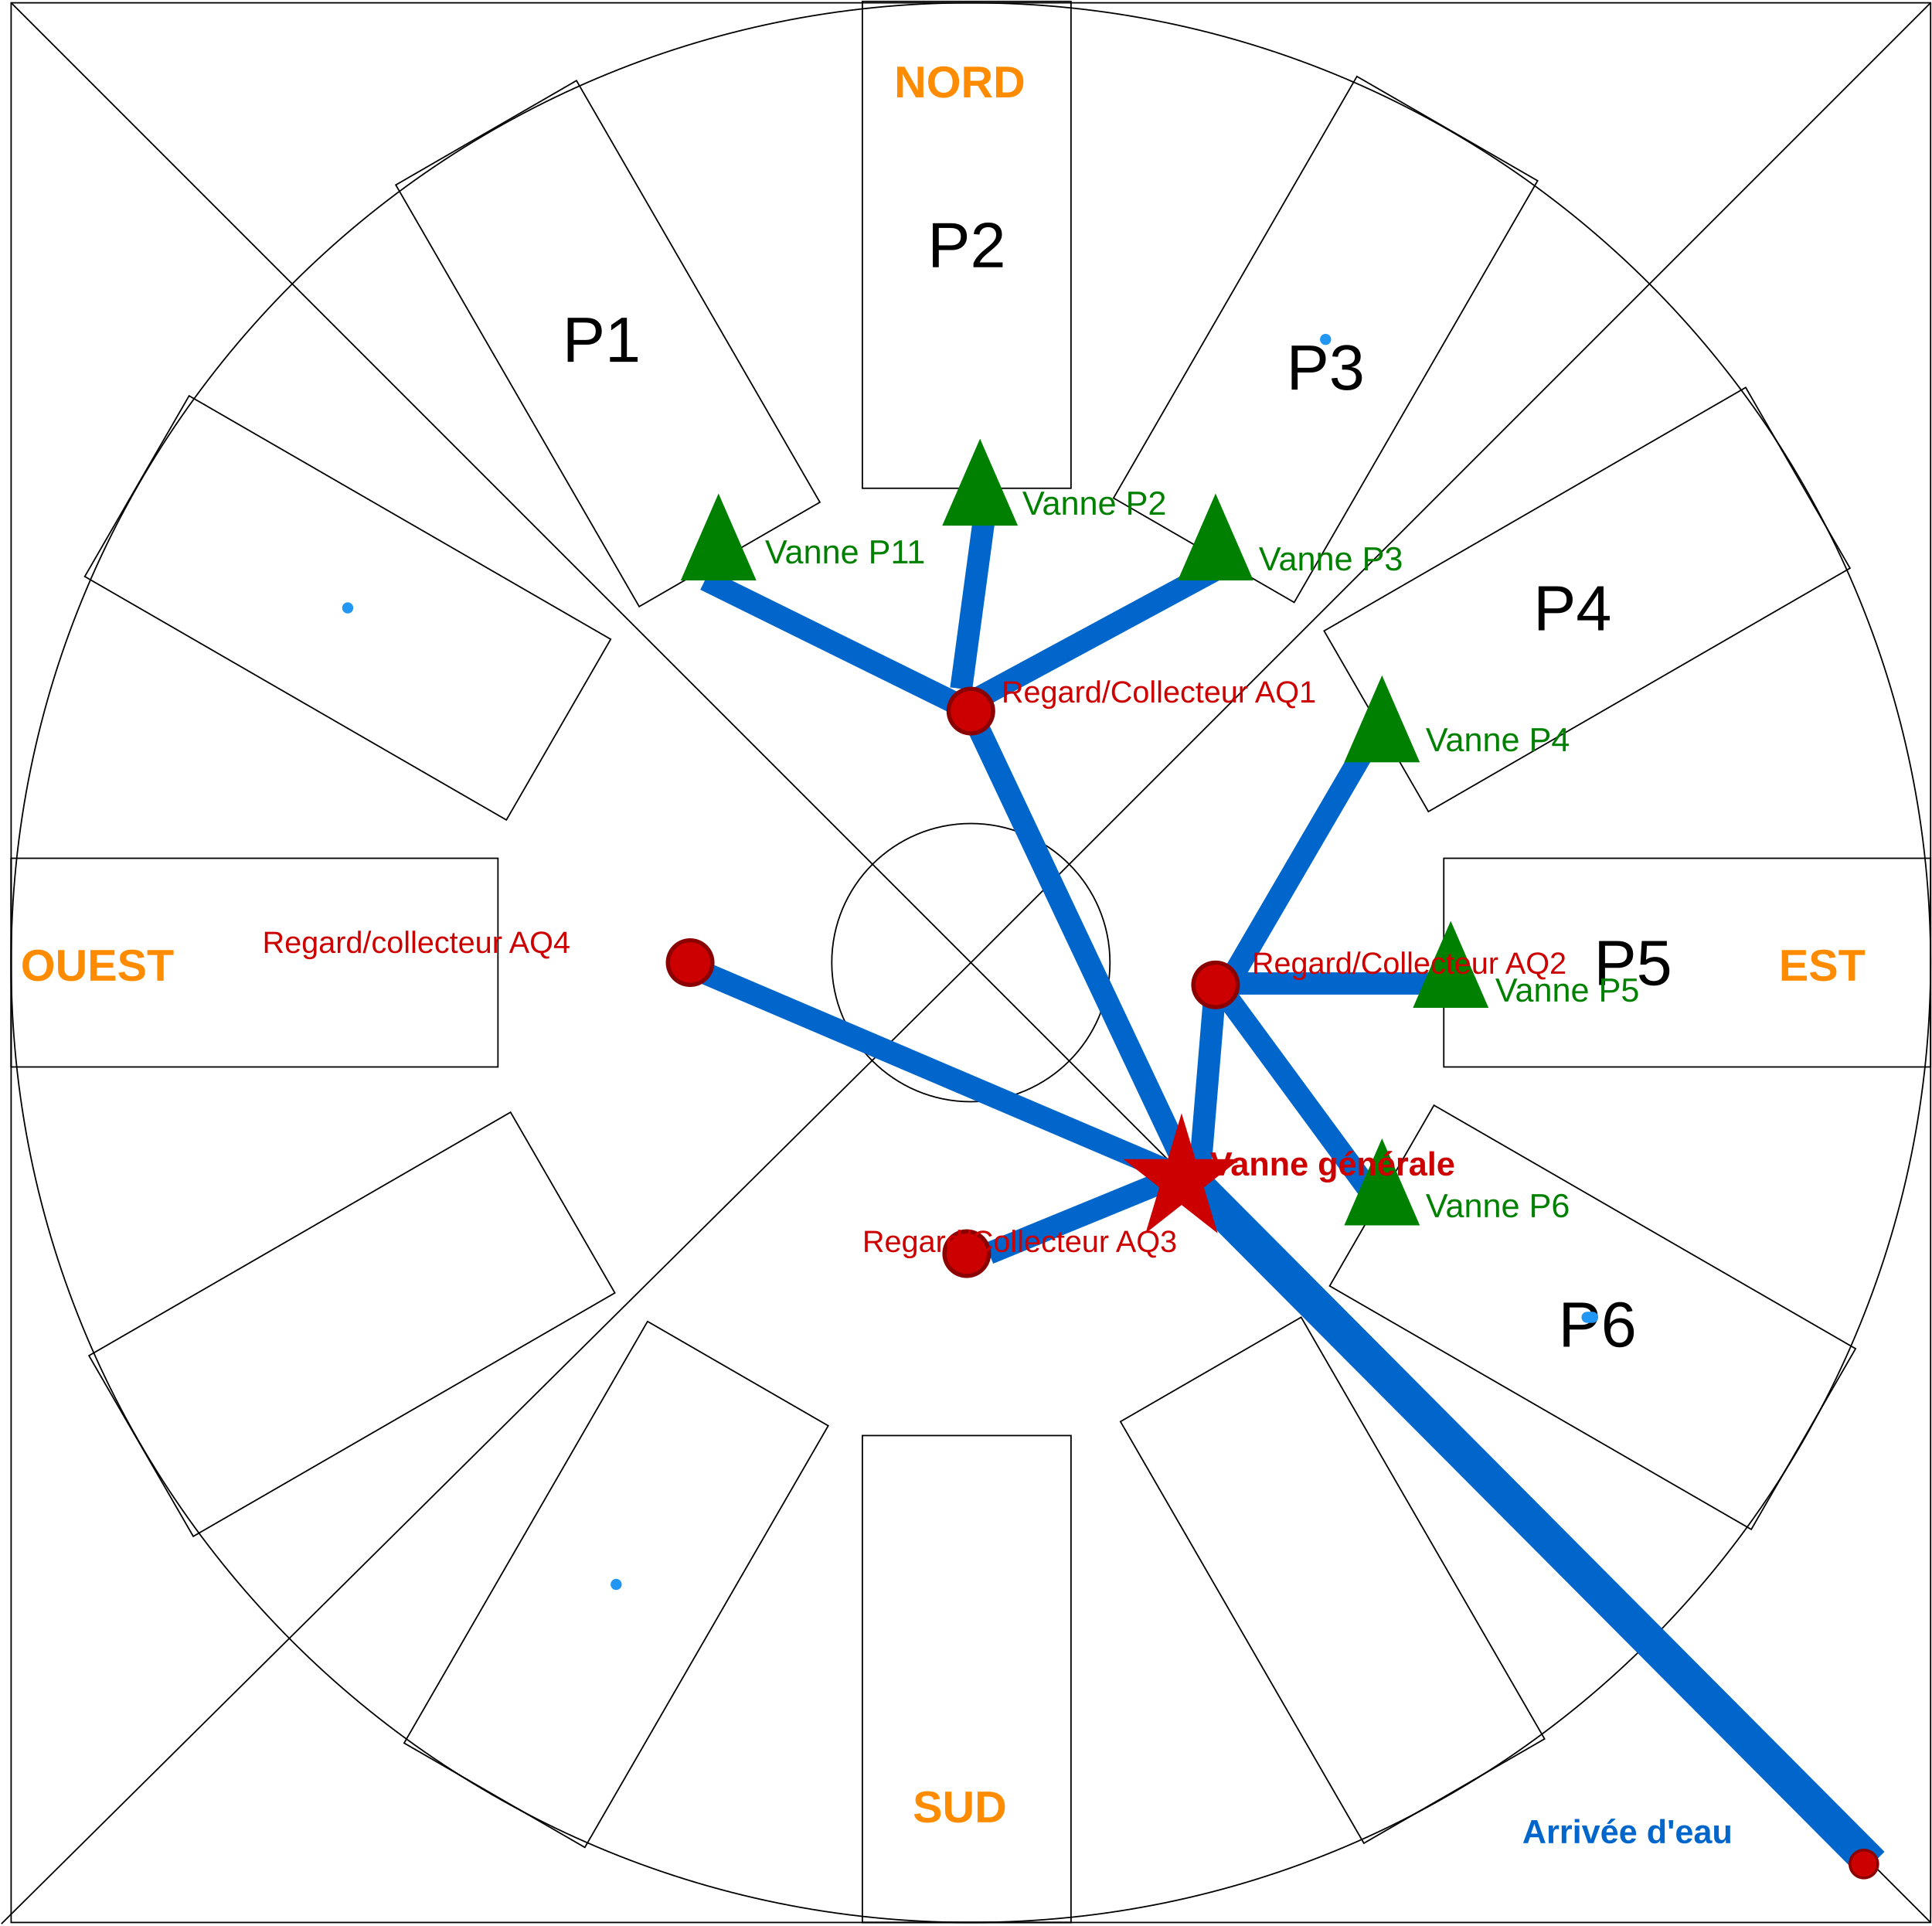
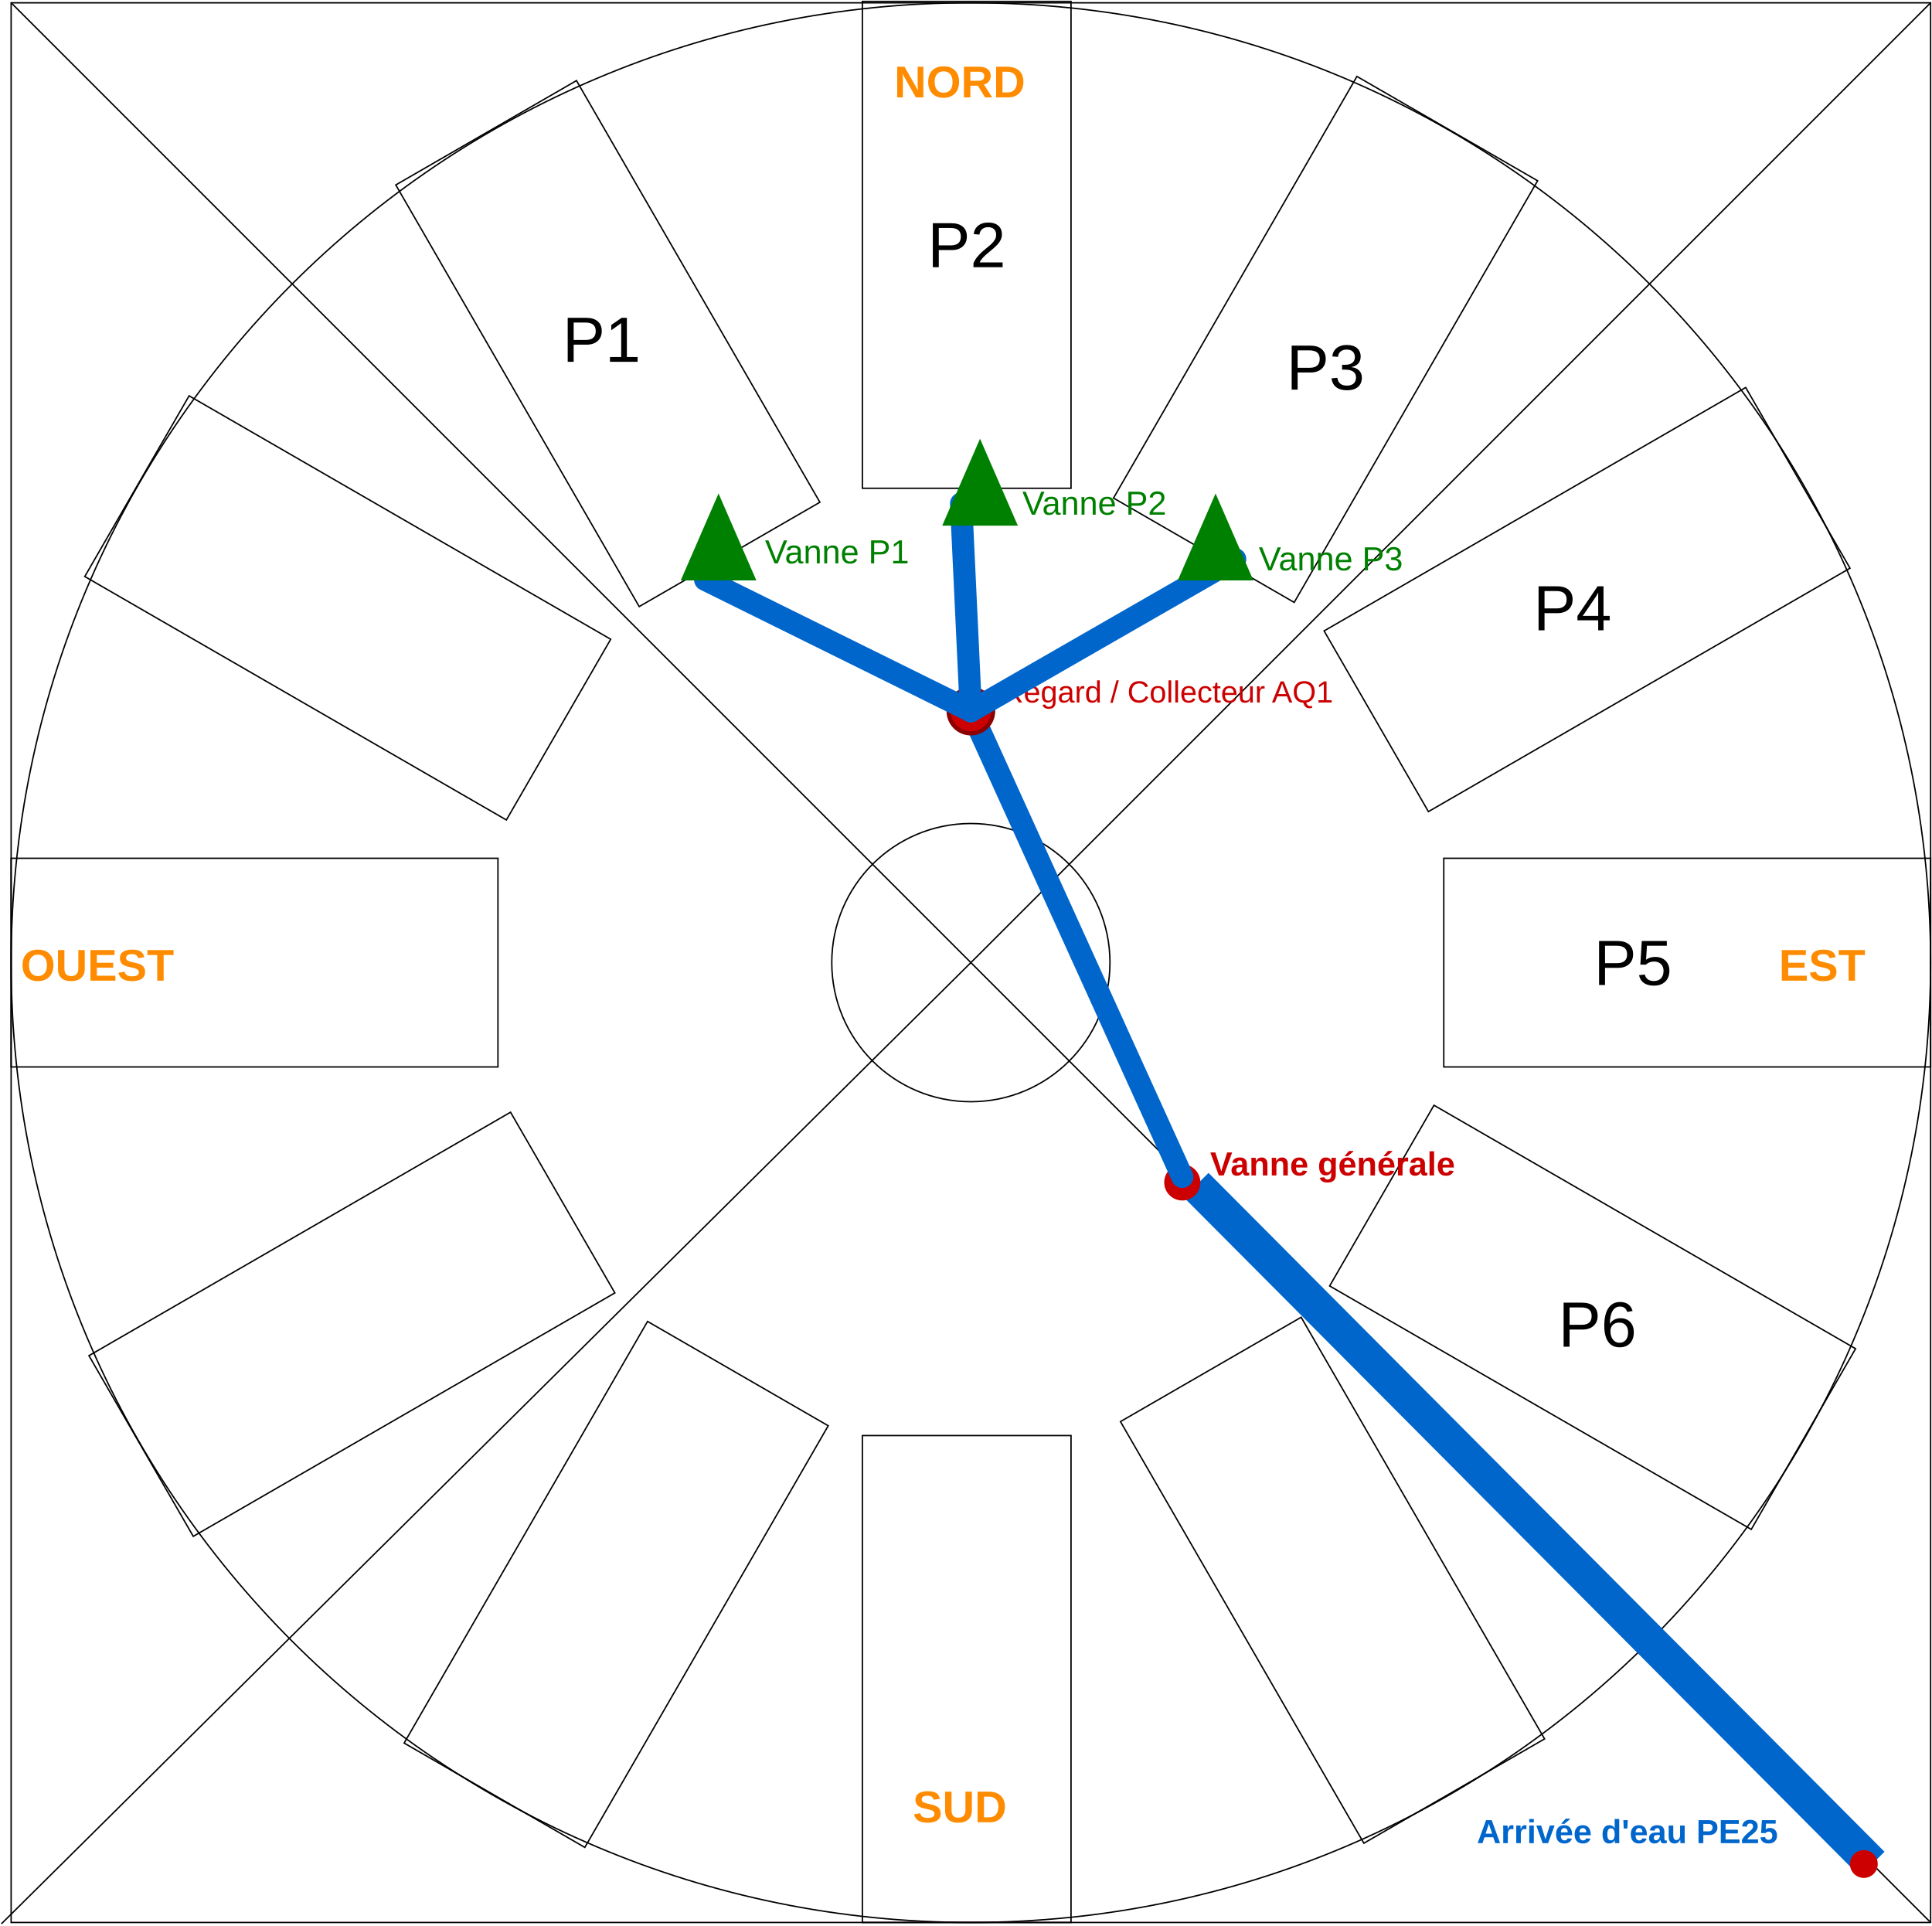
- <svg xmlns="http://www.w3.org/2000/svg" viewBox="0 0 1389.00 1384.00" data-guides="{&quot;vertical&quot;:[],&quot;horizontal&quot;:[]}">
-   <defs />
-   <path fill="none" stroke="#000000" fill-opacity="1" stroke-width="1" stroke-opacity="1" font-size-adjust="" pointer-events="none" title="Ellipse 2" id="tSvg114f3ac8fc0" d="M698 2C1079.076 2 1388 310.923 1388 692C1388 1073.076 1079.076 1382 698 1382C316.923 1382 8 1073.076 8 692C8 310.923 316.923 2 698 2Z" style="transform-origin: -8839px -8688px;" />
-   <path fill="transparent" stroke="#000000" fill-opacity="1" stroke-width="1" stroke-opacity="1" font-size-adjust="" pointer-events="none" id="tSvgdcd24356a9" title="Rectangle 1" d="M8 2C468 2 928 2 1388 2C1388 462 1388 922 1388 1382C928 1382 468 1382 8 1382C8 922 8 462 8 2Z" style="transform-origin: -4302px -4308px;" />
-   <line fill="transparent" font-size-adjust="" pointer-events="none" stroke="#000000" fill-opacity="1" stroke-opacity="1" stroke-width="1" id="tSvge2f3c9027e" title="QUART2" x1="698.00" y1="692.00" x2="1388.00" y2="1382.00" transform="matrix(1 0 0 1 0 0)" style="transform-origin: 1043px 1037px;" />
-   <line fill="transparent" font-size-adjust="" pointer-events="none" stroke="#000000" fill-opacity="1" stroke-opacity="1" stroke-width="1" id="tSvgdccaa349ec" title="QUART3" x1="698.00" y1="692.00" x2="1.00" y2="1383.00" transform="matrix(1 0 0 1 0 0)" style="transform-origin: 349.5px 1037.5px;" />
-   <line fill="transparent" font-size-adjust="" pointer-events="none" stroke="#000000" fill-opacity="1" stroke-opacity="1" stroke-width="1" id="tSvg71ea931e4f" title="QUART4" x1="8.00" y1="2.00" x2="698.00" y2="692.00" transform="matrix(1 0 0 1 0 0)" style="transform-origin: 353px 347px;" />
-   <line fill="transparent" font-size-adjust="" pointer-events="none" stroke="#000000" fill-opacity="1" stroke-opacity="1" stroke-width="1" id="tSvg160b4eea15c" title="QUART1" x1="1388.00" y1="2.00" x2="698.00" y2="692.00" transform="matrix(1 0 0 1 0 0)" style="transform-origin: 1043px 347px;" />
-   <path fill="transparent" stroke="#000000" fill-opacity="1" stroke-width="1" stroke-opacity="1" font-size-adjust="" pointer-events="none" id="tSvgd3f9ea660f" title="P0" d="M620 1C670 1 720 1 770 1C770 117.667 770 234.333 770 351C720 351 670 351 620 351C620 234.333 620 117.667 620 1Z" style="transform-origin: -4305px -4824px;" />
-   <path fill="transparent" stroke="#000000" fill-opacity="1" stroke-width="1" stroke-opacity="1" font-size-adjust="" pointer-events="none" id="tSvg8ec0c5e1ad" rx="0" ry="0" title="P1" d="M975.548 54.946C1018.849 79.946 1062.151 104.946 1105.452 129.946C1047.119 230.982 988.785 332.018 930.452 433.054C887.151 408.054 843.849 383.054 800.548 358.054C858.881 257.018 917.215 155.982 975.548 54.946Z" style="transform-origin: -4047px -4756px;" />
-   <path fill="transparent" stroke="#000000" fill-opacity="1" stroke-width="1" stroke-opacity="1" font-size-adjust="" pointer-events="none" id="tSvg7443e932ae" rx="0" ry="0" title="P11" d="M284.548 132.946C327.849 107.946 371.151 82.946 414.452 57.946C472.785 158.982 531.119 260.018 589.452 361.054C546.151 386.054 502.849 411.054 459.548 436.054C401.215 335.018 342.881 233.982 284.548 132.946Z" style="transform-origin: -4563px -4753px;" />
-   <path fill="transparent" stroke="#000000" fill-opacity="1" stroke-width="1" stroke-opacity="1" font-size-adjust="" pointer-events="none" id="tSvg18c064280a4" rx="0" ry="0" title="P8" d="M138.946 1104.452C113.946 1061.151 88.946 1017.849 63.946 974.548C164.982 916.215 266.018 857.881 367.054 799.548C392.054 842.849 417.054 886.151 442.054 929.452C341.018 987.785 239.982 1046.119 138.946 1104.452Z" style="transform-origin: -4747px -4048px;" />
-   <path fill="transparent" stroke="#000000" fill-opacity="1" stroke-width="1" stroke-opacity="1" font-size-adjust="" pointer-events="none" id="tSvg57b8662222" rx="0" ry="0" title="P10" d="M60.946 414.452C85.946 371.151 110.946 327.849 135.946 284.548C236.982 342.881 338.018 401.215 439.054 459.548C414.054 502.849 389.054 546.151 364.054 589.452C263.018 531.119 161.982 472.785 60.946 414.452Z" style="transform-origin: -4750px -4563px;" />
-   <path fill="transparent" stroke="#000000" fill-opacity="1" stroke-width="1" stroke-opacity="1" font-size-adjust="" pointer-events="none" id="tSvgd7ac58eff5" rx="0" ry="0" title="P7" d="M420.452 1328.054C377.151 1303.054 333.849 1278.054 290.548 1253.054C348.881 1152.018 407.215 1050.982 465.548 949.946C508.849 974.946 552.151 999.946 595.452 1024.946C537.119 1125.982 478.785 1227.018 420.452 1328.054Z" style="transform-origin: -4557px -3861px;" />
-   <path fill="transparent" stroke="#000000" fill-opacity="1" stroke-width="1" stroke-opacity="1" font-size-adjust="" pointer-events="none" id="tSvg10995cc969d" rx="0" ry="0" title="P5" d="M1110.452 1250.054C1067.151 1275.054 1023.849 1300.054 980.548 1325.054C922.215 1224.018 863.881 1122.982 805.548 1021.946C848.849 996.946 892.151 971.946 935.452 946.946C993.785 1047.982 1052.119 1149.018 1110.452 1250.054Z" style="transform-origin: -4042px -3864px;" />
-   <path fill="transparent" stroke="#000000" fill-opacity="1" stroke-width="1" stroke-opacity="1" font-size-adjust="" pointer-events="none" id="tSvgccd884f1ce" rx="0" ry="0" title="P4" d="M1334.054 969.548C1309.054 1012.849 1284.054 1056.151 1259.054 1099.452C1158.018 1041.119 1056.982 982.785 955.946 924.452C980.946 881.151 1005.946 837.849 1030.946 794.548C1131.982 852.881 1233.018 911.215 1334.054 969.548Z" style="transform-origin: -3855px -4053px;" />
-   <path fill="transparent" stroke="#000000" fill-opacity="1" stroke-width="1" stroke-opacity="1" font-size-adjust="" pointer-events="none" id="tSvg7b1d59572c" rx="0" ry="0" title="P2" d="M1255.054 278.548C1280.054 321.849 1305.054 365.151 1330.054 408.452C1229.018 466.785 1127.982 525.119 1026.946 583.452C1001.946 540.151 976.946 496.849 951.946 453.548C1052.982 395.215 1154.018 336.881 1255.054 278.548Z" style="transform-origin: -3859px -4569px;" />
-   <path fill="transparent" stroke="#000000" fill-opacity="1" stroke-width="1" stroke-opacity="1" font-size-adjust="" pointer-events="none" id="tSvg7acda4f5d7" rx="0" ry="0" title="P9" d="M8 617C124.667 617 241.333 617 358 617C358 667 358 717 358 767C241.333 767 124.667 767 8 767C8 717 8 667 8 617Z" style="transform-origin: -4817px -4308px;" />
-   <path fill="transparent" stroke="#000000" fill-opacity="1" stroke-width="1" stroke-opacity="1" font-size-adjust="" pointer-events="none" id="tSvg72eedf596c" rx="0" ry="0" title="P3" d="M1038 617C1154.667 617 1271.333 617 1388 617C1388 667 1388 717 1388 767C1271.333 767 1154.667 767 1038 767C1038 717 1038 667 1038 617Z" style="transform-origin: -3787px -4308px;" />
-   <path fill="transparent" stroke="#000000" fill-opacity="1" stroke-width="1" stroke-opacity="1" font-size-adjust="" pointer-events="none" id="tSvg123309966f4" rx="0" ry="0" title="P6" d="M620 1032C670 1032 720 1032 770 1032C770 1148.667 770 1265.333 770 1382C720 1382 670 1382 620 1382C620 1265.333 620 1148.667 620 1032Z" style="transform-origin: -4305px -3793px;" />
-   <text font-size="46px" font-weight="400" font-style="normal" text-anchor="middle" letter-spacing="0px" word-spacing="normal" data-lh="1" data-tt="none" stroke="none" stroke-width="0" id="tSvg9d3665b40d" data-ff="Arial" x="322.00" y="114.50" width="221" height="259" title="P1T" fill="#000000" fill-opacity="1" stroke-opacity="1" data-valign="middle" data-fs="normal" data-text="P1" style="font-family: Arial; text-decoration: none; transform-origin: 432.5px 244px;">
-     <tspan y="260.10" x="432.50">P1</tspan>
-   </text>
-   <text font-size="46px" font-weight="400" font-style="normal" text-anchor="middle" letter-spacing="0px" word-spacing="normal" data-lh="1" data-tt="none" stroke="none" stroke-width="0" id="tSvg1ad9f606c0" data-ff="Arial" x="584.50" y="46.50" width="221" height="259" title="P2T" fill="#000000" fill-opacity="1" stroke-opacity="1" data-valign="middle" data-fs="normal" data-text="P2" style="font-family: Arial; text-decoration: none; transform-origin: 695px 176px;">
-     <tspan y="192.10" x="695.00">P2</tspan>
-   </text>
-   <text font-size="46px" font-weight="400" font-style="normal" text-anchor="middle" letter-spacing="0px" word-spacing="normal" data-lh="1" data-tt="none" stroke="none" stroke-width="0" id="tSvg14b8e3f710c" data-ff="Arial" x="1038.00" y="822.50" width="221" height="259" title="P6T" fill="#000000" fill-opacity="1" stroke-opacity="1" data-valign="middle" data-fs="normal" data-text="P6" style="font-family: Arial; text-decoration: none; transform-origin: 1148.5px 952px;">
-     <tspan y="968.10" x="1148.50">P6</tspan>
-   </text>
-   <text font-size="46px" font-weight="400" font-style="normal" text-anchor="middle" letter-spacing="0px" word-spacing="normal" data-lh="1" data-tt="none" stroke="none" stroke-width="0" id="tSvg1289df6182" data-ff="Arial" x="1063.50" y="562.50" width="221" height="259" title="P5T" fill="#000000" fill-opacity="1" stroke-opacity="1" data-valign="middle" data-fs="normal" data-text="P5" style="font-family: Arial; text-decoration: none; transform-origin: 1174px 692px;">
-     <tspan y="708.10" x="1174.00">P5</tspan>
-   </text>
-   <text font-size="46px" font-weight="400" font-style="normal" text-anchor="middle" letter-spacing="0px" word-spacing="normal" data-lh="1" data-tt="none" stroke="none" stroke-width="0" id="tSvgd115b5950" data-ff="Arial" x="1020.00" y="307.50" width="221" height="259" title="P4T" fill="#000000" fill-opacity="1" stroke-opacity="1" data-valign="middle" data-fs="normal" data-text="P4" style="font-family: Arial; text-decoration: none; transform-origin: 1130.5px 437px;">
-     <tspan y="453.10" x="1130.50">P4</tspan>
-   </text>
-   <text font-size="46px" font-weight="400" font-style="normal" text-anchor="middle" letter-spacing="0px" word-spacing="normal" data-lh="1" data-tt="none" stroke="none" stroke-width="0" id="tSvg151a2514498" data-ff="Arial" x="842.50" y="134.50" width="221" height="259" title="P3T" fill="#000000" fill-opacity="1" stroke-opacity="1" data-valign="middle" data-fs="normal" data-text="P3" style="font-family: Arial; text-decoration: none; transform-origin: 953px 264px;">
-     <tspan y="280.10" x="953.00">P3</tspan>
-   </text>
-   <path fill="transparent" stroke="#000000" fill-opacity="1" stroke-width="1" stroke-opacity="1" font-size-adjust="" pointer-events="none" id="tSvg167272cef4e" title="Ellipse 3" d="M698 592C753.229 592 798 636.771 798 692C798 747.229 753.229 792 698 792C642.771 792 598 747.229 598 692C598 636.771 642.771 592 698 592Z" style="transform-origin: -4302px -4308px;" />
-   <path fill="none" stroke="rgb(33, 150, 243)" fill-opacity="1" stroke-width="8" stroke-opacity="1" font-size-adjust="" stroke-linecap="round" stroke-linejoin="round" id="tSvg1222e1afdf2" title="Path 4" d="M953 244C953 244 953 244 953 244" />
-   <path fill="none" stroke="rgb(33, 150, 243)" fill-opacity="1" stroke-width="8" stroke-opacity="1" font-size-adjust="" stroke-linecap="round" stroke-linejoin="round" id="tSvga2d76ba5e5" title="Path 8" d="M1141 947C1142.333 947 1143.667 947 1145 947" />
-   <path fill="none" stroke="rgb(33, 150, 243)" fill-opacity="1" stroke-width="8" stroke-opacity="1" font-size-adjust="" stroke-linecap="round" stroke-linejoin="round" id="tSvg60429485c3" title="Path 12" d="M443 1139C443 1139 443 1139 443 1139" />
-   <path fill="none" stroke="rgb(33, 150, 243)" fill-opacity="1" stroke-width="8" stroke-opacity="1" font-size-adjust="" stroke-linecap="round" stroke-linejoin="round" id="tSvg85a5990df8" title="Path 16" d="M250 437C250 437 250 437 250 437" />
-   <line fill="#0066cc" fill-opacity="1" stroke="#0066cc" stroke-opacity="1" stroke-width="25" id="tSvg278db11fa5" title="PE25 ARRIVEE" x1="1346.00" y1="1340.00" x2="860.00" y2="852.00" pointer-events="none" style="transform-origin: 1103px 1096px;" />
-   <path fill="#CC0000" font-size-adjust="" stroke-width="2" stroke="#8B0000" cx="1098" cy="1275" r="10" id="tSvg5818e5dfcc" title="ENTREE1" fill-opacity="1" stroke-opacity="1" d="M1340 1330C1345.523 1330 1350 1334.477 1350 1340C1350 1345.523 1345.523 1350 1340 1350C1334.477 1350 1330 1345.523 1330 1340C1330 1334.477 1334.477 1330 1340 1330Z" style="transform-origin: 1340px 1340px;" />
-   <path fill="#CC0000" font-size-adjust="" cx="850" cy="850" r="13" id="tSvgb92cb2bfcd" title="Vanne Generale" fill-opacity="1" stroke="none" stroke-opacity="1" d="M850 837C857.18 837 863 842.82 863 850C863 857.18 857.18 863 850 863C842.82 863 837 857.18 837 850C837 842.82 842.82 837 850 837Z" style="transform-origin: 850px 850px;" />
-   <line fill="#0066cc" fill-opacity="1" stroke="#0066cc" stroke-opacity="1" stroke-width="16" id="tSvg16fa76fcf76" title="PE16AQ2" x1="861.00" y1="862.00" x2="874.00" y2="706.00" pointer-events="none" style="transform-origin: 867.5px 784px;" />
-   <line fill="#0066cc" fill-opacity="1" stroke="#0066cc" stroke-opacity="1" stroke-width="16" id="tSvgf17b1e659f" title="PE16AQ4" x1="858.00" y1="851.00" x2="699.00" y2="514.00" pointer-events="none" style="transform-origin: 778.5px 682.5px;" />
-   <line fill="#0066cc" fill-opacity="1" stroke="#0066cc" stroke-opacity="1" stroke-width="16" id="tSvg8cb7e6b6be" title="PE15AQ3" x1="833.00" y1="851.00" x2="711.00" y2="901.00" pointer-events="none" style="transform-origin: 772px 876px;" />
-   <line fill="#0066cc" fill-opacity="1" stroke="#0066cc" stroke-opacity="1" stroke-width="16" id="tSvg3389fe7ecb" title="PE16AQ1" x1="850.00" y1="846.00" x2="503.00" y2="698.00" pointer-events="none" style="transform-origin: 676.5px 772px;" />
-   <line fill="#0066cc" fill-opacity="1" stroke="#0066cc" stroke-opacity="1" stroke-width="16" id="tSvg310a822123" title="PE16P4" x1="984.00" y1="534.00" x2="882.00" y2="709.00" style="transform-origin: 933px 621.5px;" />
-   <line fill="#0066cc" fill-opacity="1" stroke="#0066cc" stroke-opacity="1" stroke-width="16" id="tSvg160ea303430" title="PE16P5" x1="1038.00" y1="707.00" x2="880.00" y2="707.00" style="transform-origin: 959px 707px;" />
-   <line fill="#0066cc" fill-opacity="1" stroke="#0066cc" stroke-opacity="1" stroke-width="16" id="tSvg1057a4ca9d8" title="PE16P6" x1="989.00" y1="862.00" x2="878.00" y2="711.00" style="transform-origin: 933.5px 786.5px;" />
-   <line fill="#0066cc" fill-opacity="1" stroke="#0066cc" stroke-opacity="1" stroke-width="16" id="tSvg91af9e4f68" title="PE16P3" x1="888.00" y1="402.00" x2="701.00" y2="503.00" style="transform-origin: 794.5px 452.5px;" />
-   <line fill="#0066cc" fill-opacity="1" stroke="#0066cc" stroke-opacity="1" stroke-width="16" id="tSvg152012403b5" title="PE16P2" x1="709.00" y1="362.00" x2="691.00" y2="495.19" style="transform-origin: 700px 428.59px;" />
-   <line fill="#0066cc" fill-opacity="1" stroke="#0066cc" stroke-opacity="1" stroke-width="16" id="tSvg129eca0bd7c" title="PE16P1" x1="700.83" y1="512.38" x2="507.00" y2="416.75" style="transform-origin: 603.91px 464.56px;" />
-   <path fill="#cc0000" stroke="#cc0000" fill-opacity="1" stroke-width="1" stroke-opacity="1" font-size-adjust="" pointer-events="none" id="tSvg16a0e4c0692" title="Arrivée d&amp;#39;eau" d="M849.5 802C852.681 812.595 855.862 823.189 859.043 833.784C869.335 833.784 879.628 833.785 889.92 833.785C881.593 840.333 873.267 846.882 864.94 853.43C868.121 864.025 871.301 874.62 874.481 885.215C866.154 878.667 857.827 872.12 849.5 865.572C841.173 872.12 832.846 878.667 824.519 885.215C827.699 874.62 830.879 864.025 834.06 853.43C825.733 846.882 817.407 840.333 809.08 833.785C819.372 833.785 829.665 833.784 839.957 833.784C843.138 823.189 846.319 812.595 849.5 802Z" />
-   <path fill="rgb(204, 0, 0)" font-size-adjust="" stroke-width="3" stroke="rgb(139, 0, 0)" cx="648" cy="780" r="16" id="tSvg10d078e3970" title="AQ3" fill-opacity="1" stroke-opacity="1" d="M695 885.215C703.837 885.215 711 892.378 711 901.215C711 910.051 703.837 917.215 695 917.215C686.163 917.215 679 910.051 679 901.215C679 892.378 686.163 885.215 695 885.215Z" style="transform-origin: 695px 901.21px;" />
-   <path fill="rgb(204, 0, 0)" font-size-adjust="" stroke-width="3" stroke="rgb(139, 0, 0)" cx="786" cy="742" r="16" id="tSvg126306828b2" title="AQ2" fill-opacity="1" stroke-opacity="1" d="M873.92 692C882.756 692 889.92 699.163 889.92 708C889.92 716.837 882.756 724 873.92 724C865.083 724 857.92 716.837 857.92 708C857.92 699.163 865.083 692 873.92 692Z" style="transform-origin: 873.92px 708px;" />
-   <path fill="rgb(204, 0, 0)" font-size-adjust="" stroke-width="3" stroke="rgb(139, 0, 0)" cx="610" cy="642" r="16" id="tSvgc60705d02" title="AQ4" fill-opacity="1" stroke-opacity="1" d="M496.173 676C505.009 676 512.173 683.163 512.173 692C512.173 700.837 505.009 708 496.173 708C487.336 708 480.173 700.837 480.173 692C480.173 683.163 487.336 676 496.173 676Z" style="transform-origin: 496.17px 692px;" />
-   <path fill="rgb(204, 0, 0)" font-size-adjust="" stroke-width="3" stroke="rgb(139, 0, 0)" cx="748" cy="604" r="16" id="tSvg18097389707" title="AQ1" fill-opacity="1" stroke-opacity="1" d="M698 495.188C706.837 495.188 714 502.351 714 511.188C714 520.024 706.837 527.188 698 527.188C689.163 527.188 682 520.024 682 511.188C682 502.351 689.163 495.188 698 495.188Z" style="transform-origin: 698px 511.19px;" />
-   <path fill="#008000" stroke="#008000" fill-opacity="1" stroke-width="1" stroke-opacity="1" id="tSvg16ac3abe458" title="Robinet1" d="M516.586 356C516.586 356 516.586 356 516.586 356L543 416.75C543 416.75 543 416.75 543 416.75H490.173C490.173 416.75 490.173 416.75 490.173 416.75Z" />
-   <path fill="#008000" stroke="#008000" fill-opacity="1" stroke-width="1" stroke-opacity="1" id="tSvg6f21b4e577" title="Robinet3" d="M873.92 356C873.92 356 873.92 356 873.92 356L900.334 416.75C900.334 416.75 900.334 416.75 900.334 416.75H847.506C847.506 416.75 847.506 416.75 847.506 416.75Z" />
-   <path fill="#008000" stroke="#008000" fill-opacity="1" stroke-width="1" stroke-opacity="1" id="tSvgd69c6a66d6" title="Robinet2" d="M704.586 316.625C704.586 316.625 704.586 316.625 704.586 316.625L731 377.375C731 377.375 731 377.375 731 377.375H678.173C678.173 377.375 678.173 377.375 678.173 377.375Z" />
-   <path fill="#008000" stroke="#008000" fill-opacity="1" stroke-width="1" stroke-opacity="1" id="tSvg567bf539a3" title="Robinet6" d="M993.586 819.625C993.586 819.625 993.586 819.625 993.586 819.625L1020 880.375C1020 880.375 1020 880.375 1020 880.375H967.173C967.173 880.375 967.173 880.375 967.173 880.375Z" />
-   <path fill="#008000" stroke="#008000" fill-opacity="1" stroke-width="1" stroke-opacity="1" id="tSvgc62537df6c" title="Robinet5" d="M1043 663.25C1043 663.25 1043 663.25 1043 663.25L1069.414 724C1069.414 724 1069.414 724 1069.414 724H1016.586C1016.586 724 1016.586 724 1016.586 724Z" />
-   <path fill="#008000" stroke="#008000" fill-opacity="1" stroke-width="1" stroke-opacity="1" title="Robinet4" d="M993.586 486.75C993.586 486.75 993.586 486.75 993.586 486.75L1020 547.5C1020 547.5 1020 547.5 1020 547.5H967.173C967.173 547.5 967.173 547.5 967.173 547.5Z" id="tSvg8f6f327480" />
-   <text x="550" y="405" font-family="Arial" font-size="24" fill="#008000" text-anchor="start">
-   Vanne P11
- </text>
-   <text x="735" y="370" font-family="Arial" font-size="24" fill="#008000" text-anchor="start">
-   Vanne P2
- </text>
-   <text x="905" y="410" font-family="Arial" font-size="24" fill="#008000" text-anchor="start">
-   Vanne P3
- </text>
-   <text x="1025" y="540" font-family="Arial" font-size="24" fill="#008000" text-anchor="start">
-   Vanne P4
- </text>
-   <text x="1075" y="720" font-family="Arial" font-size="24" fill="#008000" text-anchor="start">
-   Vanne P5
- </text>
-   <text x="1025" y="875" font-family="Arial" font-size="24" fill="#008000" text-anchor="start">
-   Vanne P6
- </text>
-   <text x="870" y="845" font-family="Arial" font-size="24" font-weight="bold" fill="#CC0000" text-anchor="start">
-   Vanne générale
- </text>
-   <text x="720" y="505" font-family="Arial" font-size="22" fill="#CC0000" text-anchor="start">
-   
-   Regard/Collecteur AQ1
- </text>
-   <text x="900" y="700" font-family="Arial" font-size="22" fill="#CC0000" text-anchor="start">
-   Regard/Collecteur AQ2
- </text>
-   <text x="620" y="900" font-family="Arial" font-size="22" fill="#CC0000" text-anchor="start">
-   Regard/Collecteur AQ3
- </text>
-   <text x="410" y="685" font-family="Arial" font-size="22" fill="#CC0000" text-anchor="end">
-   Regard/collecteur AQ4
- </text>
-   <text x="1170" y="1325" font-family="Arial" font-size="24" font-weight="bold" fill="#0066CC" text-anchor="middle">
-   Arrivée d'eau
- </text>
-   <text x="690" y="70" font-family="Arial" font-size="32" font-weight="bold" fill="#FF8C00" text-anchor="middle">
-   NORD
- </text>
-   <text x="1310" y="705" font-family="Arial" font-size="32" font-weight="bold" fill="#FF8C00" text-anchor="middle">
-   EST
- </text>
-   <text x="690" y="1310" font-family="Arial" font-size="32" font-weight="bold" fill="#FF8C00" text-anchor="middle">
-   SUD
- </text>
-   <text x="70" y="705" font-family="Arial" font-size="32" font-weight="bold" fill="#FF8C00" text-anchor="middle">
-   OUEST
- </text>
+ <svg xmlns="http://www.w3.org/2000/svg" viewBox="0 0 1389 1384" data-guides="{&quot;vertical&quot;:[],&quot;horizontal&quot;:[]}">
+   <defs>
+     <style>
+       .terrain {
+         fill: transparent;
+         stroke: #000000;
+         stroke-width: 1;
+       }
+ 
+       .pe25 {
+         fill: none;
+         stroke: #0066CC;
+         stroke-width: 16;
+         stroke-linecap: round;
+         stroke-linejoin: round;
+       }
+ 
+       .pe25-principal {
+         fill: #0066CC;
+         stroke: #0066CC;
+         stroke-width: 25;
+       }
+ 
+       .vanne {
+         fill: #CC0000;
+         stroke: none;
+       }
+ 
+       .collecteur {
+         fill: #CC0000;
+         stroke: #8B0000;
+         stroke-width: 3;
+       }
+ 
+       .robinet {
+         fill: #008000;
+         stroke: #008000;
+         stroke-width: 1;
+       }
+ 
+       .label-vanne {
+         font-family: Arial;
+         font-size: 24px;
+         fill: #008000;
+       }
+ 
+       .label-collecteur {
+         font-family: Arial;
+         font-size: 22px;
+         fill: #CC0000;
+       }
+ 
+       .label-eau {
+         font-family: Arial;
+         font-size: 24px;
+         font-weight: bold;
+         fill: #0066CC;
+       }
+ 
+       .quartier {
+         font-family: Arial;
+         font-size: 32px;
+         font-weight: bold;
+         fill: #FF8C00;
+       }
+     </style>
+   </defs>
+   <g id="terrain">
+     <path class="terrain" id="tSvg114f3ac8fc0" title="Ellipse 2" d="M698 2C1079.076 2 1388 310.923 1388 692          C1388 1073.076 1079.076 1382 698 1382          C316.923 1382 8 1073.076 8 692          C8 310.923 316.923 2 698 2Z" />
+     <path class="terrain" id="tSvgdcd24356a9" title="Rectangle 1" d="M8 2C468 2 928 2 1388 2          C1388 462 1388 922 1388 1382          C928 1382 468 1382 8 1382          C8 922 8 462 8 2Z" />
+     <line class="terrain" id="tSvge2f3c9027e" title="QUART2" x1="698" y1="692" x2="1388" y2="1382" />
+     <line class="terrain" id="tSvgdccaa349ec" title="QUART3" x1="698" y1="692" x2="1" y2="1383" />
+     <line class="terrain" id="tSvg71ea931e4f" title="QUART4" x1="8" y1="2" x2="698" y2="692" />
+     <line class="terrain" id="tSvg160b4eea15c" title="QUART1" x1="1388" y1="2" x2="698" y2="692" />
+     <path class="terrain" id="tSvgd3f9ea660f" title="P0" d="M620 1C670 1 720 1 770 1          C770 117.667 770 234.333 770 351          C720 351 670 351 620 351          C620 234.333 620 117.667 620 1Z" />
+     <path class="terrain" id="tSvg8ec0c5e1ad" title="P1" d="M975.548 54.946          C1018.849 79.946 1062.151 104.946 1105.452 129.946          C1047.119 230.982 988.785 332.018 930.452 433.054          C887.151 408.054 843.849 383.054 800.548 358.054          C858.881 257.018 917.215 155.982 975.548 54.946Z" />
+     <path class="terrain" id="tSvg7443e932ae" title="P11" d="M284.548 132.946          C327.849 107.946 371.151 82.946 414.452 57.946          C472.785 158.982 531.119 260.018 589.452 361.054          C546.151 386.054 502.849 411.054 459.548 436.054          C401.215 335.018 342.881 233.982 284.548 132.946Z" />
+     <path class="terrain" id="tSvg18c064280a4" title="P8" d="M138.946 1104.452          C113.946 1061.151 88.946 1017.849 63.946 974.548          C164.982 916.215 266.018 857.881 367.054 799.548          C392.054 842.849 417.054 886.151 442.054 929.452          C341.018 987.785 239.982 1046.119 138.946 1104.452Z" />
+     <path class="terrain" id="tSvg57b8662222" title="P10" d="M60.946 414.452          C85.946 371.151 110.946 327.849 135.946 284.548          C236.982 342.881 338.018 401.215 439.054 459.548          C414.054 502.849 389.054 546.151 364.054 589.452          C263.018 531.119 161.982 472.785 60.946 414.452Z" />
+     <path class="terrain" id="tSvgd7ac58eff5" title="P7" d="M420.452 1328.054          C377.151 1303.054 333.849 1278.054 290.548 1253.054          C348.881 1152.018 407.215 1050.982 465.548 949.946          C508.849 974.946 552.151 999.946 595.452 1024.946          C537.119 1125.982 478.785 1227.018 420.452 1328.054Z" />
+     <path class="terrain" id="tSvg10995cc969d" title="P5" d="M1110.452 1250.054          C1067.151 1275.054 1023.849 1300.054 980.548 1325.054          C922.215 1224.018 863.881 1122.982 805.548 1021.946          C848.849 996.946 892.151 971.946 935.452 946.946          C993.785 1047.982 1052.119 1149.018 1110.452 1250.054Z" />
+     <path class="terrain" id="tSvgccd884f1ce" title="P4" d="M1334.054 969.548          C1309.054 1012.849 1284.054 1056.151 1259.054 1099.452          C1158.018 1041.119 1056.982 982.785 955.946 924.452          C980.946 881.151 1005.946 837.849 1030.946 794.548          C1131.982 852.881 1233.018 911.215 1334.054 969.548Z" />
+     <path class="terrain" id="tSvg7b1d59572c" title="P2" d="M1255.054 278.548          C1280.054 321.849 1305.054 365.151 1330.054 408.452          C1229.018 466.785 1127.982 525.119 1026.946 583.452          C1001.946 540.151 976.946 496.849 951.946 453.548          C1052.982 395.215 1154.018 336.881 1255.054 278.548Z" />
+     <path class="terrain" id="tSvg7acda4f5d7" title="P9" d="M8 617C124.667 617 241.333 617 358 617          C358 667 358 717 358 767          C241.333 767 124.667 767 8 767          C8 717 8 667 8 617Z" />
+     <path class="terrain" id="tSvg72eedf596c" title="P3" d="M1038 617C1154.667 617 1271.333 617 1388 617          C1388 667 1388 717 1388 767          C1271.333 767 1154.667 767 1038 767          C1038 717 1038 667 1038 617Z" />
+     <path class="terrain" id="tSvg123309966f4" title="P6" d="M620 1032C670 1032 720 1032 770 1032          C770 1148.667 770 1265.333 770 1382          C720 1382 670 1382 620 1382          C620 1265.333 620 1148.667 620 1032Z" />
+     <g id="labels-parcelles" font-family="Arial" font-size="46" fill="#000000" text-anchor="middle">
+       <text x="432.5" y="260.1">P1</text>
+       <text x="695" y="192.1">P2</text>
+       <text x="953" y="280.1">P3</text>
+       <text x="1130.5" y="453.1">P4</text>
+       <text x="1174" y="708.1">P5</text>
+       <text x="1148.5" y="968.1">P6</text>
+     </g>
+     <path class="terrain" id="tSvg167272cef4e" title="Ellipse 3" d="M698 592          C753.229 592 798 636.771 798 692          C798 747.229 753.229 792 698 792          C642.771 792 598 747.229 598 692          C598 636.771 642.771 592 698 592Z" />
+     <text x="690" y="70" class="quartier" text-anchor="middle">NORD</text>
+     <text x="1310" y="705" class="quartier" text-anchor="middle">EST</text>
+     <text x="690" y="1310" class="quartier" text-anchor="middle">SUD</text>
+     <text x="70" y="705" class="quartier" text-anchor="middle">OUEST</text>
+   </g>
+   <g id="etape-1" data-etape="1" data-description="Arrivée PE25 et vanne générale">
+     <line class="pe25-principal" id="pe25-arrivee" x1="1346" y1="1340" x2="860" y2="852" />
+     <circle class="vanne" cx="1340" cy="1340" r="10" />
+     <circle class="vanne" cx="850" cy="850" r="13" />
+     <text x="1170" y="1325" class="label-eau" text-anchor="middle">
+       Arrivée d'eau PE25
+     </text>
+     <text x="870" y="845" font-family="Arial" font-size="24" font-weight="bold" fill="#CC0000">
+       Vanne générale
+     </text>
+   </g>
+   <g id="etape-2" data-etape="2" data-description="Départ PE25 vers le collecteur AQ1">
+     <line class="pe25" id="pe25-vers-aq1" x1="850" y1="846" x2="698" y2="511.19" />
+     <circle class="collecteur" cx="698" cy="511.19" r="16" />
+     <text x="720" y="505" class="label-collecteur">
+       Regard / Collecteur AQ1
+     </text>
+   </g>
+   <g id="etape-3" data-etape="3" data-description="Distribution PE25 vers P1, P2 et P3">
+     <line class="pe25" id="pe25-aq1-p1" x1="698" y1="511.19" x2="507" y2="416.75" />
+     <line class="pe25" id="pe25-aq1-p2" x1="698" y1="511.19" x2="691" y2="362" />
+     <line class="pe25" id="pe25-aq1-p3" x1="698" y1="511.19" x2="888" y2="402" />
+     <path class="robinet" d="M516.586 356              L543 416.75              H490.173 Z" />
+     <text x="550" y="405" class="label-vanne">
+       Vanne P1
+     </text>
+     <path class="robinet" d="M704.586 316.625              L731 377.375              H678.173 Z" />
+     <text x="735" y="370" class="label-vanne">
+       Vanne P2
+     </text>
+     <path class="robinet" d="M873.92 356              L900.334 416.75              H847.506 Z" />
+     <text x="905" y="410" class="label-vanne">
+       Vanne P3
+     </text>
+   </g>
</svg>
